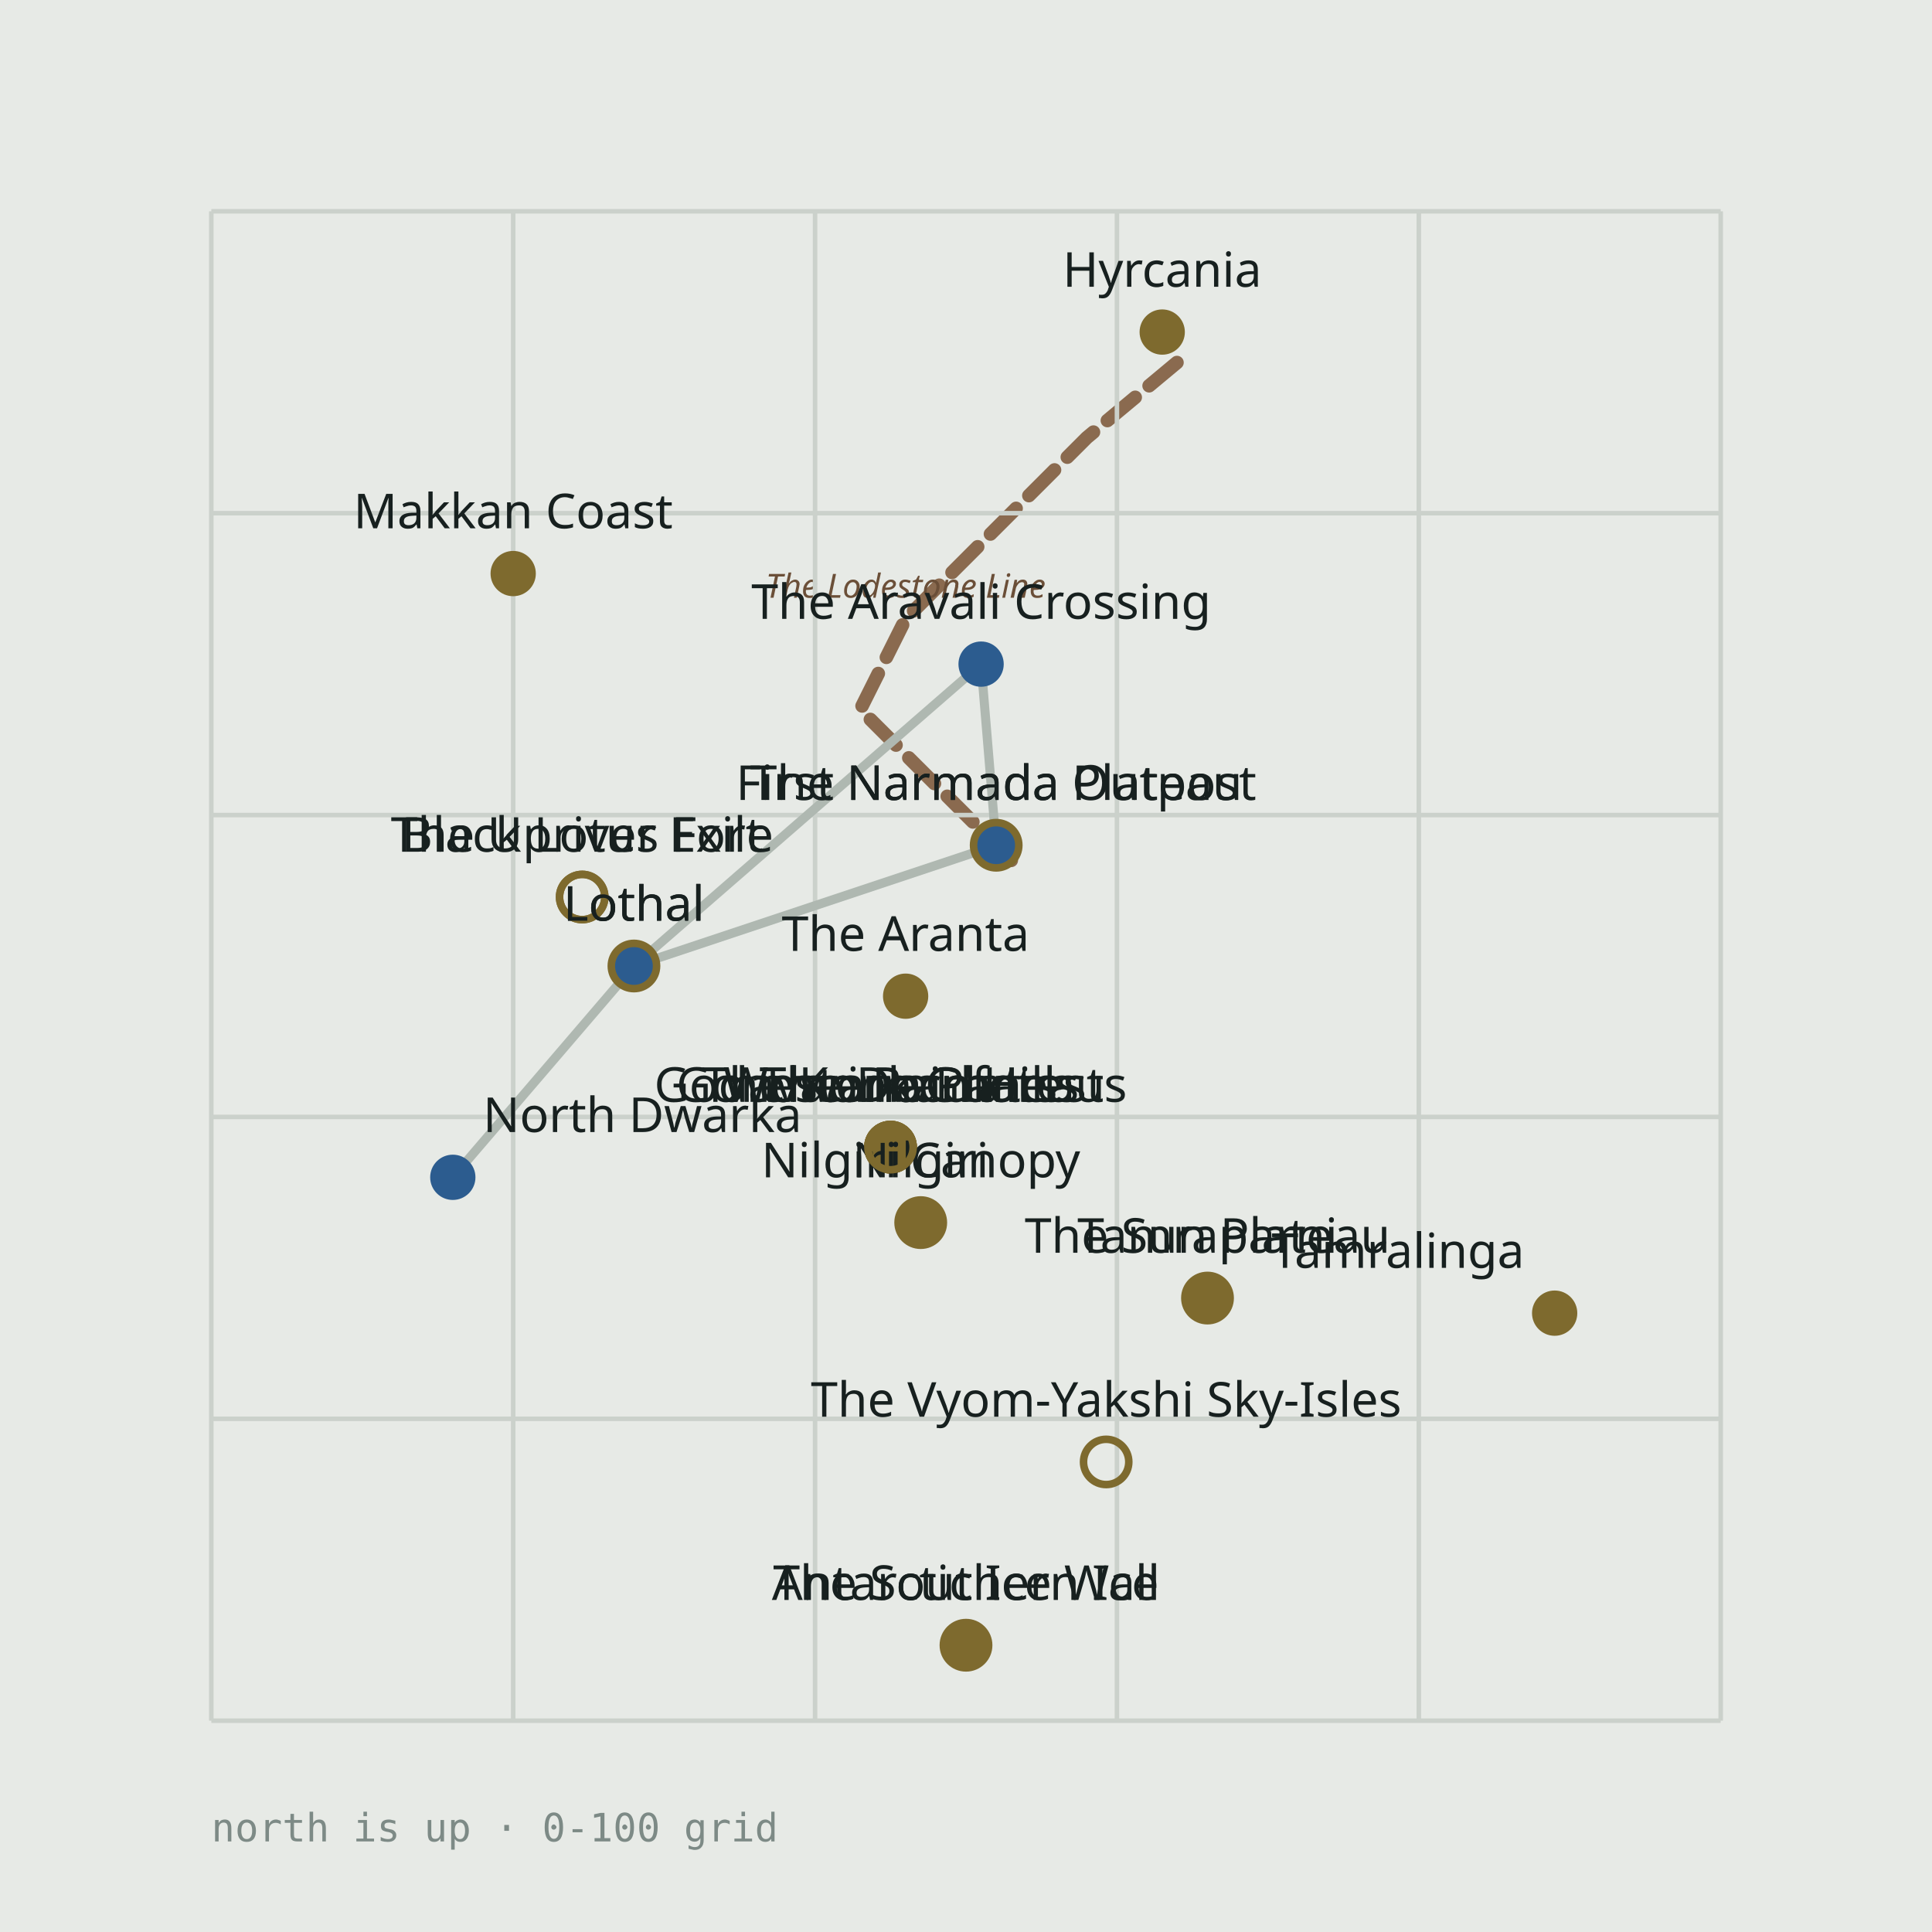
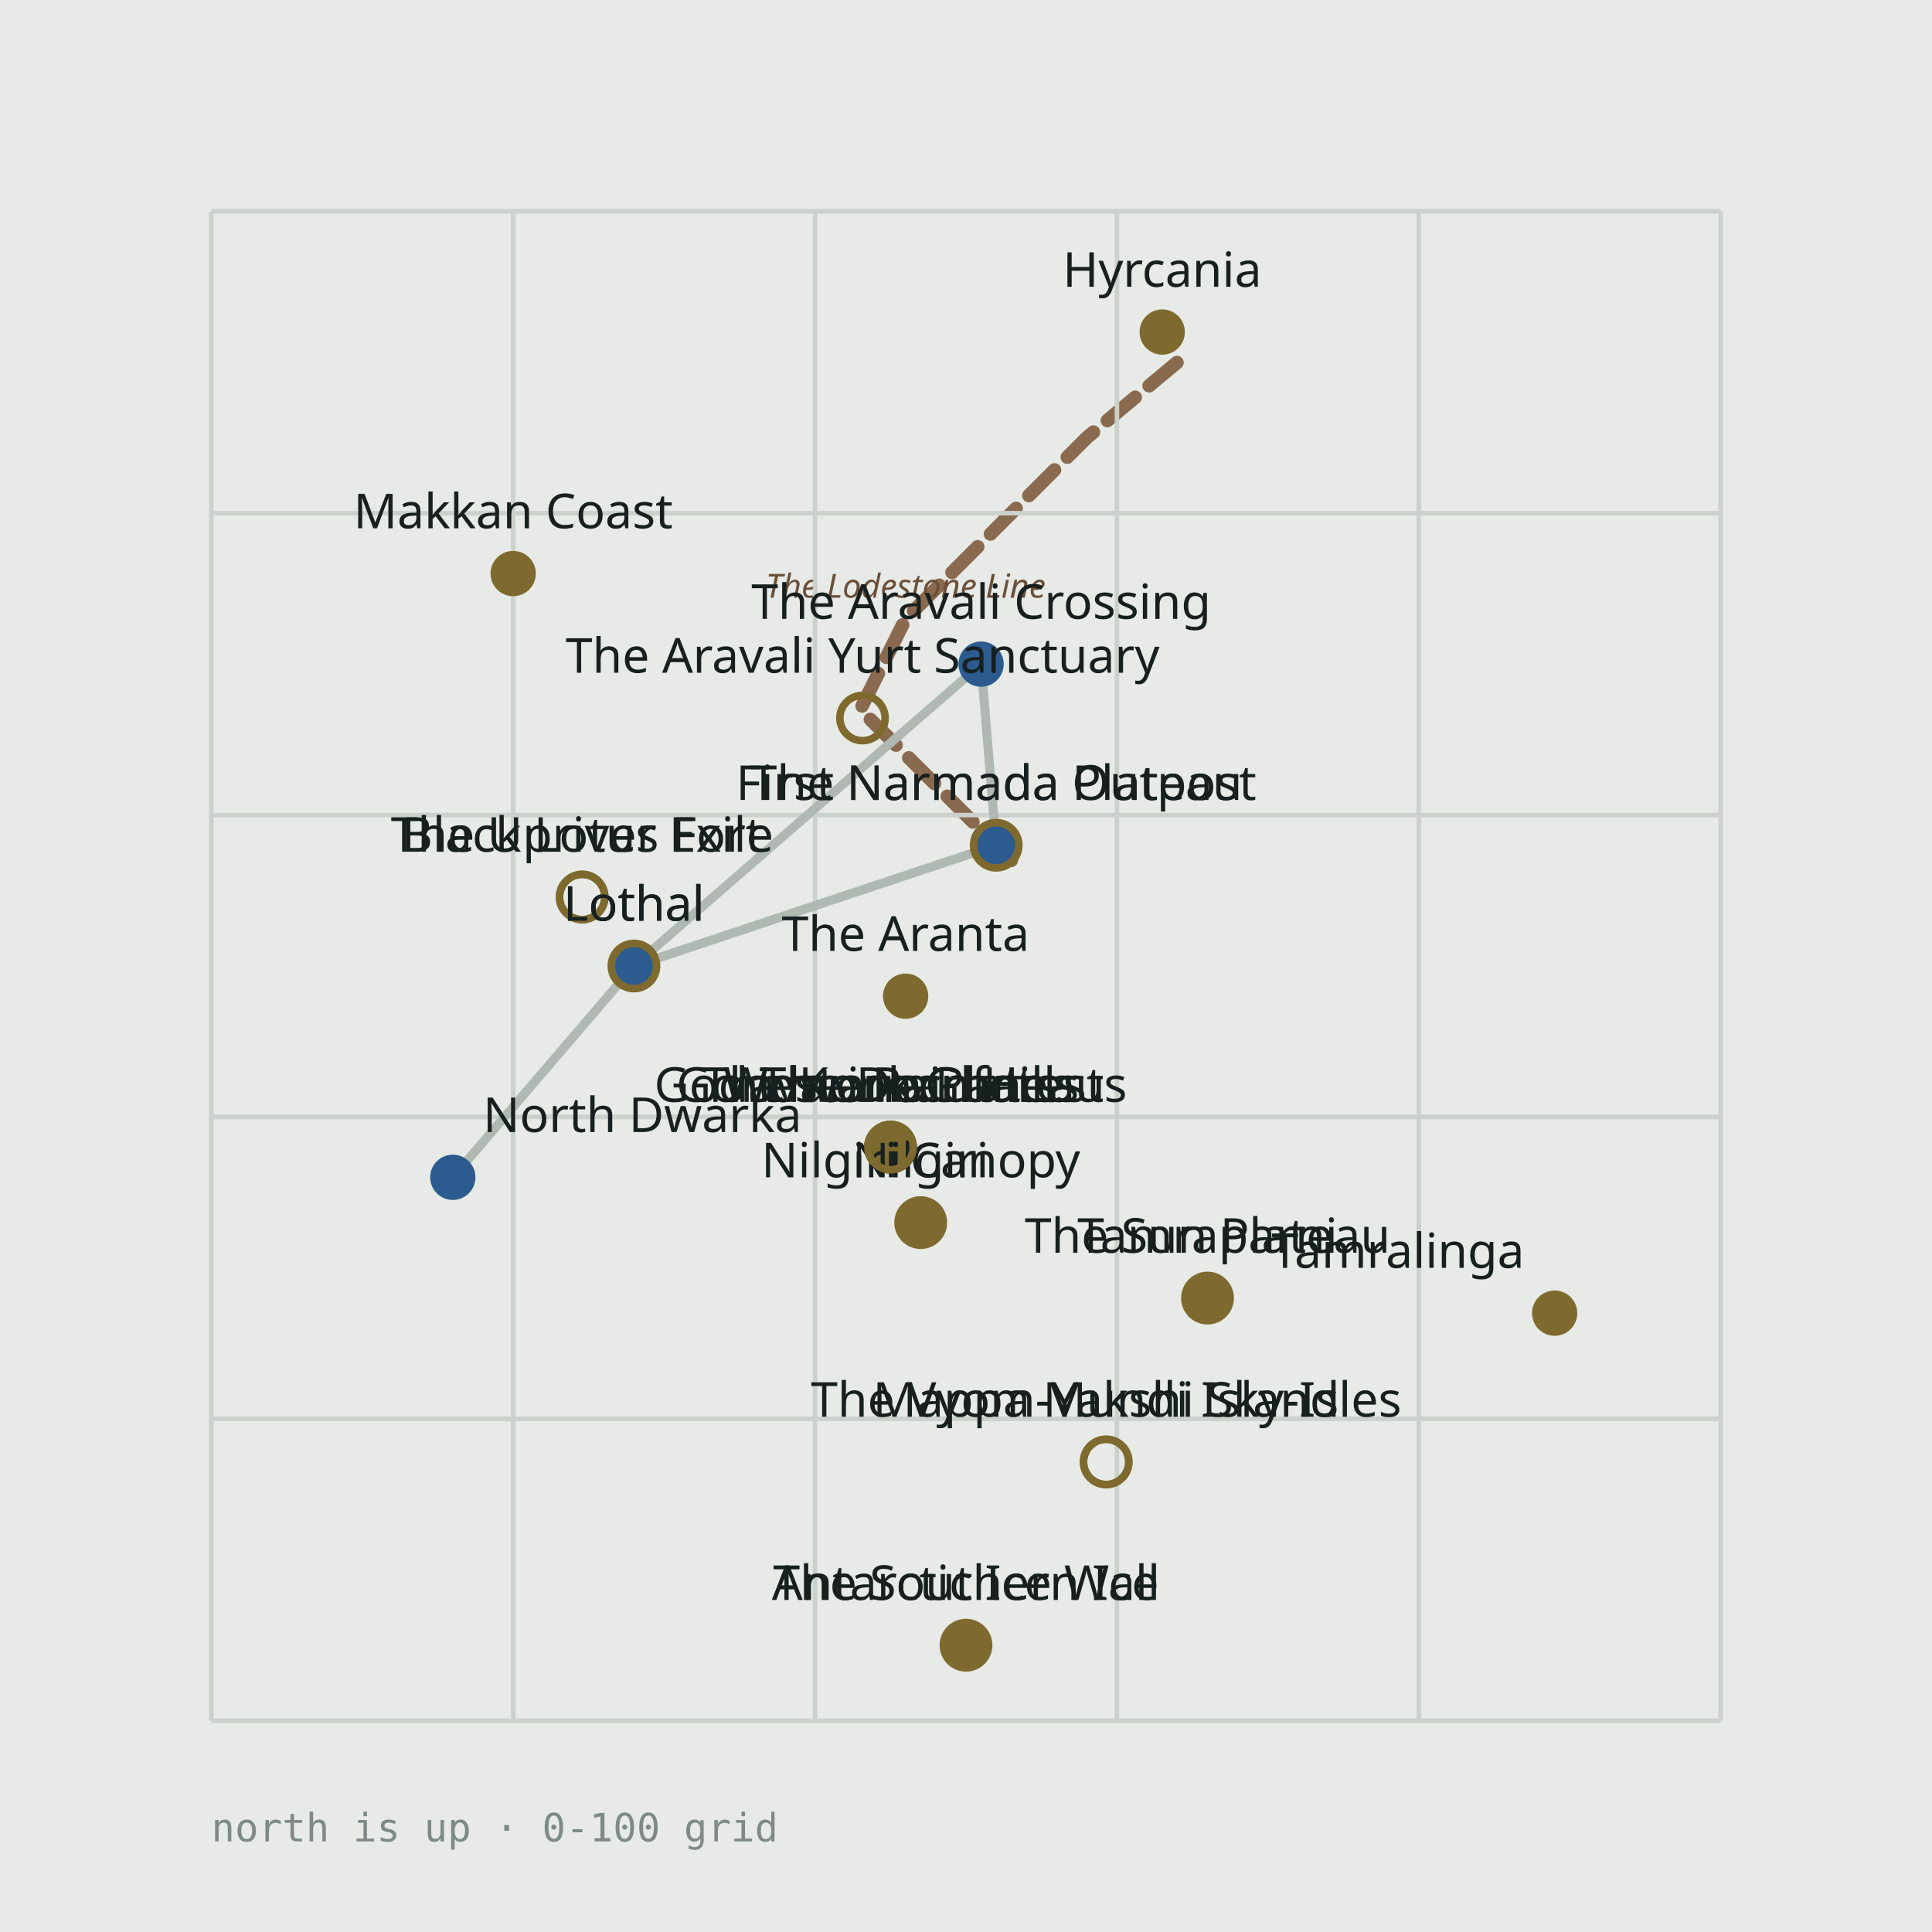
- <svg xmlns="http://www.w3.org/2000/svg" viewBox="-14 -14 128 128" width="720" role="img" aria-label="Map of Post-Cataclysmic Era (The Great Shattering)">
+ <svg xmlns="http://www.w3.org/2000/svg" viewBox="-14 -14 128 128" width="720" height="720" role="img" aria-label="Map of Post-Cataclysmic Era (The Great Shattering)">
  <style>
  .bg{fill:#E7EAE6}.grid{stroke:#CBD1CB;stroke-width:.3}.edge{stroke:#AFB8B1;stroke-width:.6}
-   .dot{fill:#2C5C8F}.dot-place{fill:#7E6A2E}
+   .dot{fill:#2C5C8F}.dot-place{fill:#7E6A2E}.dot-people{fill:#9A4B3A}
+   .lbl-people{fill:#6E3528;font:italic 2.4px Archivo,sans-serif}
  .dot-within{fill:none;stroke:#7E6A2E;stroke-width:.5}
  .lbl{fill:#17201F;font:3.2px Archivo,sans-serif}
  .cap{fill:#7D8A86;font:2.6px 'JetBrains Mono',monospace}
  .sea{fill:#93B4CB} .land{fill:#C8CBA8}
  polygon{stroke:#7E8A76;stroke-width:.25}
  .rgn{fill:#39402F;font:2.7px Archivo,sans-serif;font-style:italic;opacity:.9}
  .course{fill:none;stroke:#5B87A8;stroke-width:.8;stroke-linejoin:round;stroke-linecap:round}
  .route{fill:none;stroke:#8A6A4F;stroke-width:.9;stroke-dasharray:2.4 1.2;stroke-linejoin:round;stroke-linecap:round}
  .route-lbl{fill:#6B4F38;font:2.2px Archivo,sans-serif;font-style:italic}
  .course-lbl{fill:#2F5470;font:2.2px Archivo,sans-serif;font-style:italic}
  .t-desert{fill:#D9C89A}.t-plains{fill:#A8BE84}.t-forest{fill:#7EA46E}.t-wetland{fill:#8FAD9E}.t-hills{fill:#B3B183}.t-mountains{fill:#A9A79C}.t-river{fill:#8FB3C4}.t-coast{fill:#D8CBA0}.t-sea{fill:#7FA6C0}.t-lava_field{fill:#C4735A}
  @media(prefers-color-scheme:dark){
   .bg{fill:#121817}.grid{stroke:#28322F}.edge{stroke:#3E4C4E}
-    .dot{fill:#74A8DA}.dot-place{fill:#CBAE6A}.dot-within{fill:none;stroke:#CBAE6A}   .lbl{fill:#E2E7E3}.cap{fill:#78857F}
+    .dot{fill:#74A8DA}.dot-place{fill:#CBAE6A}.dot-within{fill:none;stroke:#CBAE6A}   .dot-people{fill:#D98A74}.lbl-people{fill:#E5A897}   .lbl{fill:#E2E7E3}.cap{fill:#78857F}
   .sea{fill:#18242E} .land{fill:#2A3026}
   polygon{stroke:#3A4436} .rgn{fill:#9FB09A}
   .course{stroke:#6E9CBD} .course-lbl{fill:#9DBDD4}
   .route{stroke:#B08D6B} .route-lbl{fill:#C7A181}
   .t-desert{fill:#3B3524}.t-plains{fill:#2A3520}.t-forest{fill:#20301E}.t-wetland{fill:#1E2E2A}.t-hills{fill:#302E20}.t-mountains{fill:#2C2B26}.t-river{fill:#1D2E36}.t-coast{fill:#393322}.t-sea{fill:#1B2C36}.t-lava_field{fill:#3A1C15}
  }
+ 
</style>
  <rect class="bg" x="-14" y="-14" width="128" height="128" />
  <polyline class="route" points="53,43 48,38 43,33 46,27 52,21 58,15 64,10" />
  <text class="route-lbl" x="46.0" y="25.6" text-anchor="middle">The Lodestone Line</text>
  <line class="grid" x1="0" y1="0" x2="0" y2="100" />
+   <line class="grid" x1="20" y1="0" x2="20" y2="100" />
+   <line class="grid" x1="40" y1="0" x2="40" y2="100" />
+   <line class="grid" x1="60" y1="0" x2="60" y2="100" />
+   <line class="grid" x1="80" y1="0" x2="80" y2="100" />
+   <line class="grid" x1="100" y1="0" x2="100" y2="100" />
  <line class="grid" x1="0" y1="0" x2="100" y2="0" />
-   <line class="grid" x1="20" y1="0" x2="20" y2="100" />
  <line class="grid" x1="0" y1="20" x2="100" y2="20" />
-   <line class="grid" x1="40" y1="0" x2="40" y2="100" />
  <line class="grid" x1="0" y1="40" x2="100" y2="40" />
-   <line class="grid" x1="60" y1="0" x2="60" y2="100" />
  <line class="grid" x1="0" y1="60" x2="100" y2="60" />
-   <line class="grid" x1="80" y1="0" x2="80" y2="100" />
  <line class="grid" x1="0" y1="80" x2="100" y2="80" />
-   <line class="grid" x1="100" y1="0" x2="100" y2="100" />
  <line class="grid" x1="0" y1="100" x2="100" y2="100" />
  <line class="edge" x1="51" y1="30" x2="28" y2="50" />
  <line class="edge" x1="51" y1="30" x2="52" y2="42" />
  <line class="edge" x1="16" y1="64" x2="28" y2="50" />
  <line class="edge" x1="28" y1="50" x2="52" y2="42" />
  <circle class="dot" cx="51" cy="30" r="1.5" />
  <text class="lbl" x="51" y="27" text-anchor="middle">The Aravali Crossing</text>
  <circle class="dot" cx="16" cy="64" r="1.5" />
  <text class="lbl" x="18" y="61" text-anchor="start">North Dwarka</text>
  <circle class="dot" cx="28" cy="50" r="1.5" />
  <text class="lbl" x="28" y="47" text-anchor="middle">Lothal</text>
  <circle class="dot" cx="52" cy="42" r="1.5" />
  <text class="lbl" x="52" y="39" text-anchor="middle">The Narmada Plateau</text>
  <circle class="dot-place dot-within" cx="50" cy="95" r="1.5" />
  <text class="lbl" x="50" y="92" text-anchor="middle">Antarctic Ice Wall</text>
  <circle class="dot-place" cx="46" cy="52" r="1.5" />
  <text class="lbl" x="46" y="49" text-anchor="middle">The Aranta</text>
+   <circle class="dot-place dot-within" cx="43.143" cy="33.571" r="1.5" />
+   <text class="lbl" x="43.143" y="30.571" text-anchor="middle">The Aravali Yurt Sanctuary</text>
  <circle class="dot-place dot-within" cx="24.571" cy="45.429" r="1.5" />
  <text class="lbl" x="24.571" y="42.429" text-anchor="middle">Black Lotus Fort</text>
  <circle class="dot-place" cx="45" cy="62" r="1.5" />
  <text class="lbl" x="45" y="59" text-anchor="middle">The Deccan</text>
  <circle class="dot-place dot-within" cx="45" cy="62" r="1.5" />
  <text class="lbl" x="45" y="59" text-anchor="middle">Godavari Rainforests</text>
  <circle class="dot-place dot-within" cx="45" cy="62" r="1.5" />
  <text class="lbl" x="45" y="59" text-anchor="middle">Gondwana Plateau</text>
  <circle class="dot-place" cx="63" cy="8" r="1.5" />
  <text class="lbl" x="63" y="5" text-anchor="middle">Hyrcania</text>
  <circle class="dot-place dot-within" cx="45" cy="62" r="1.5" />
  <text class="lbl" x="45" y="59" text-anchor="middle">The Konkan Hills</text>
  <circle class="dot-place" cx="20" cy="24" r="1.5" />
  <text class="lbl" x="20" y="21" text-anchor="middle">Makkan Coast</text>
+   <circle class="dot-place dot-within" cx="59.286" cy="82.857" r="1.5" />
+   <text class="lbl" x="59.286" y="79.857" text-anchor="middle">Mappa Mundi Island</text>
  <circle class="dot-place dot-within" cx="52" cy="42" r="1.5" />
  <text class="lbl" x="52" y="39" text-anchor="middle">First Narmada Outpost</text>
  <circle class="dot-place" cx="47" cy="67" r="1.5" />
  <text class="lbl" x="47" y="64" text-anchor="middle">Nilgiri</text>
  <circle class="dot-place dot-within" cx="47" cy="67" r="1.5" />
  <text class="lbl" x="47" y="64" text-anchor="middle">Nilgiri Canopy</text>
  <circle class="dot-place dot-within" cx="59.286" cy="82.857" r="1.5" />
  <text class="lbl" x="59.286" y="79.857" text-anchor="middle">The Vyom-Yakshi Sky-Isles</text>
  <circle class="dot-place" cx="50" cy="95" r="1.5" />
  <text class="lbl" x="50" y="92" text-anchor="middle">The Southern Ice</text>
  <circle class="dot-place dot-within" cx="66" cy="72" r="1.5" />
  <text class="lbl" x="66" y="69" text-anchor="middle">The Sun Plateau</text>
  <circle class="dot-place" cx="89" cy="73" r="1.5" />
  <text class="lbl" x="87" y="70" text-anchor="end">Tamralinga</text>
  <circle class="dot-place" cx="66" cy="72" r="1.5" />
  <text class="lbl" x="66" y="69" text-anchor="middle">Tamraparni</text>
  <circle class="dot-place dot-within" cx="24.571" cy="45.429" r="1.5" />
  <text class="lbl" x="24.571" y="42.429" text-anchor="middle">The Upriver Exile</text>
  <circle class="dot-place dot-within" cx="45" cy="62" r="1.5" />
  <text class="lbl" x="45" y="59" text-anchor="middle">Western Ghats</text>
  <circle class="dot-place dot-within" cx="28" cy="50" r="1.5" />
  <text class="lbl" x="28" y="47" text-anchor="middle">Lothal</text>
  <text class="cap" x="0" y="108">north is up · 0-100 grid</text>
</svg>
